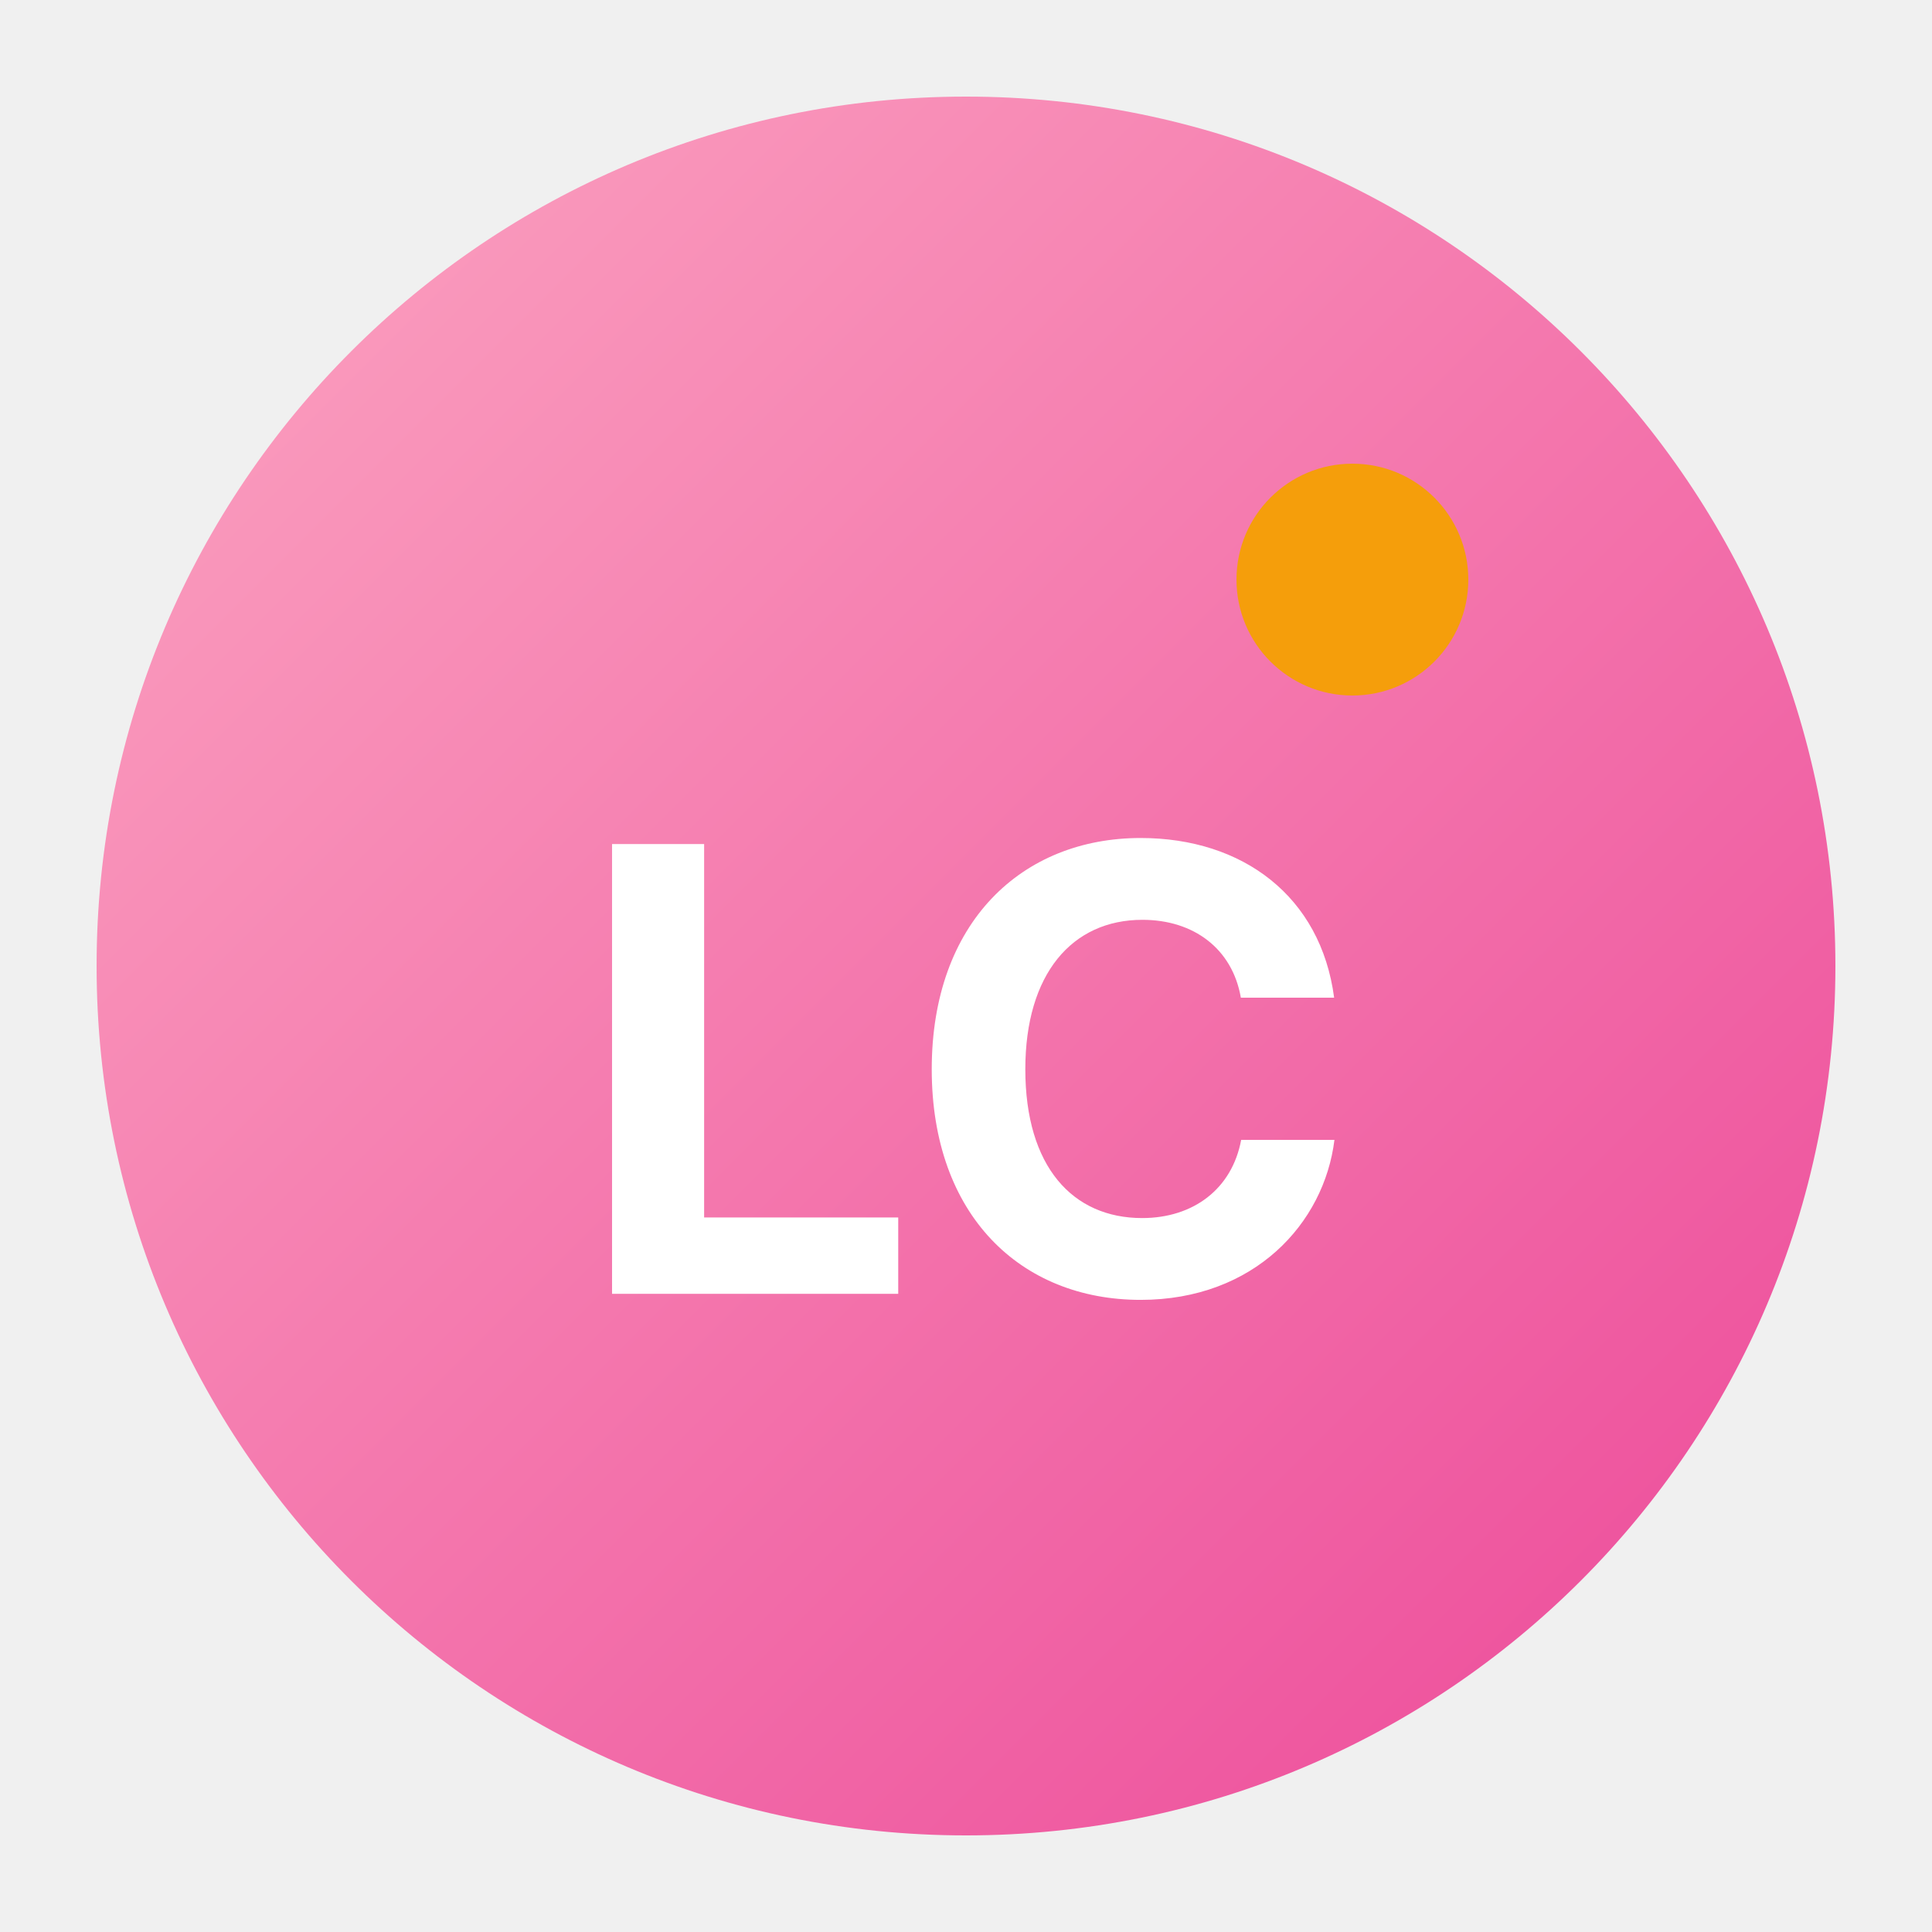
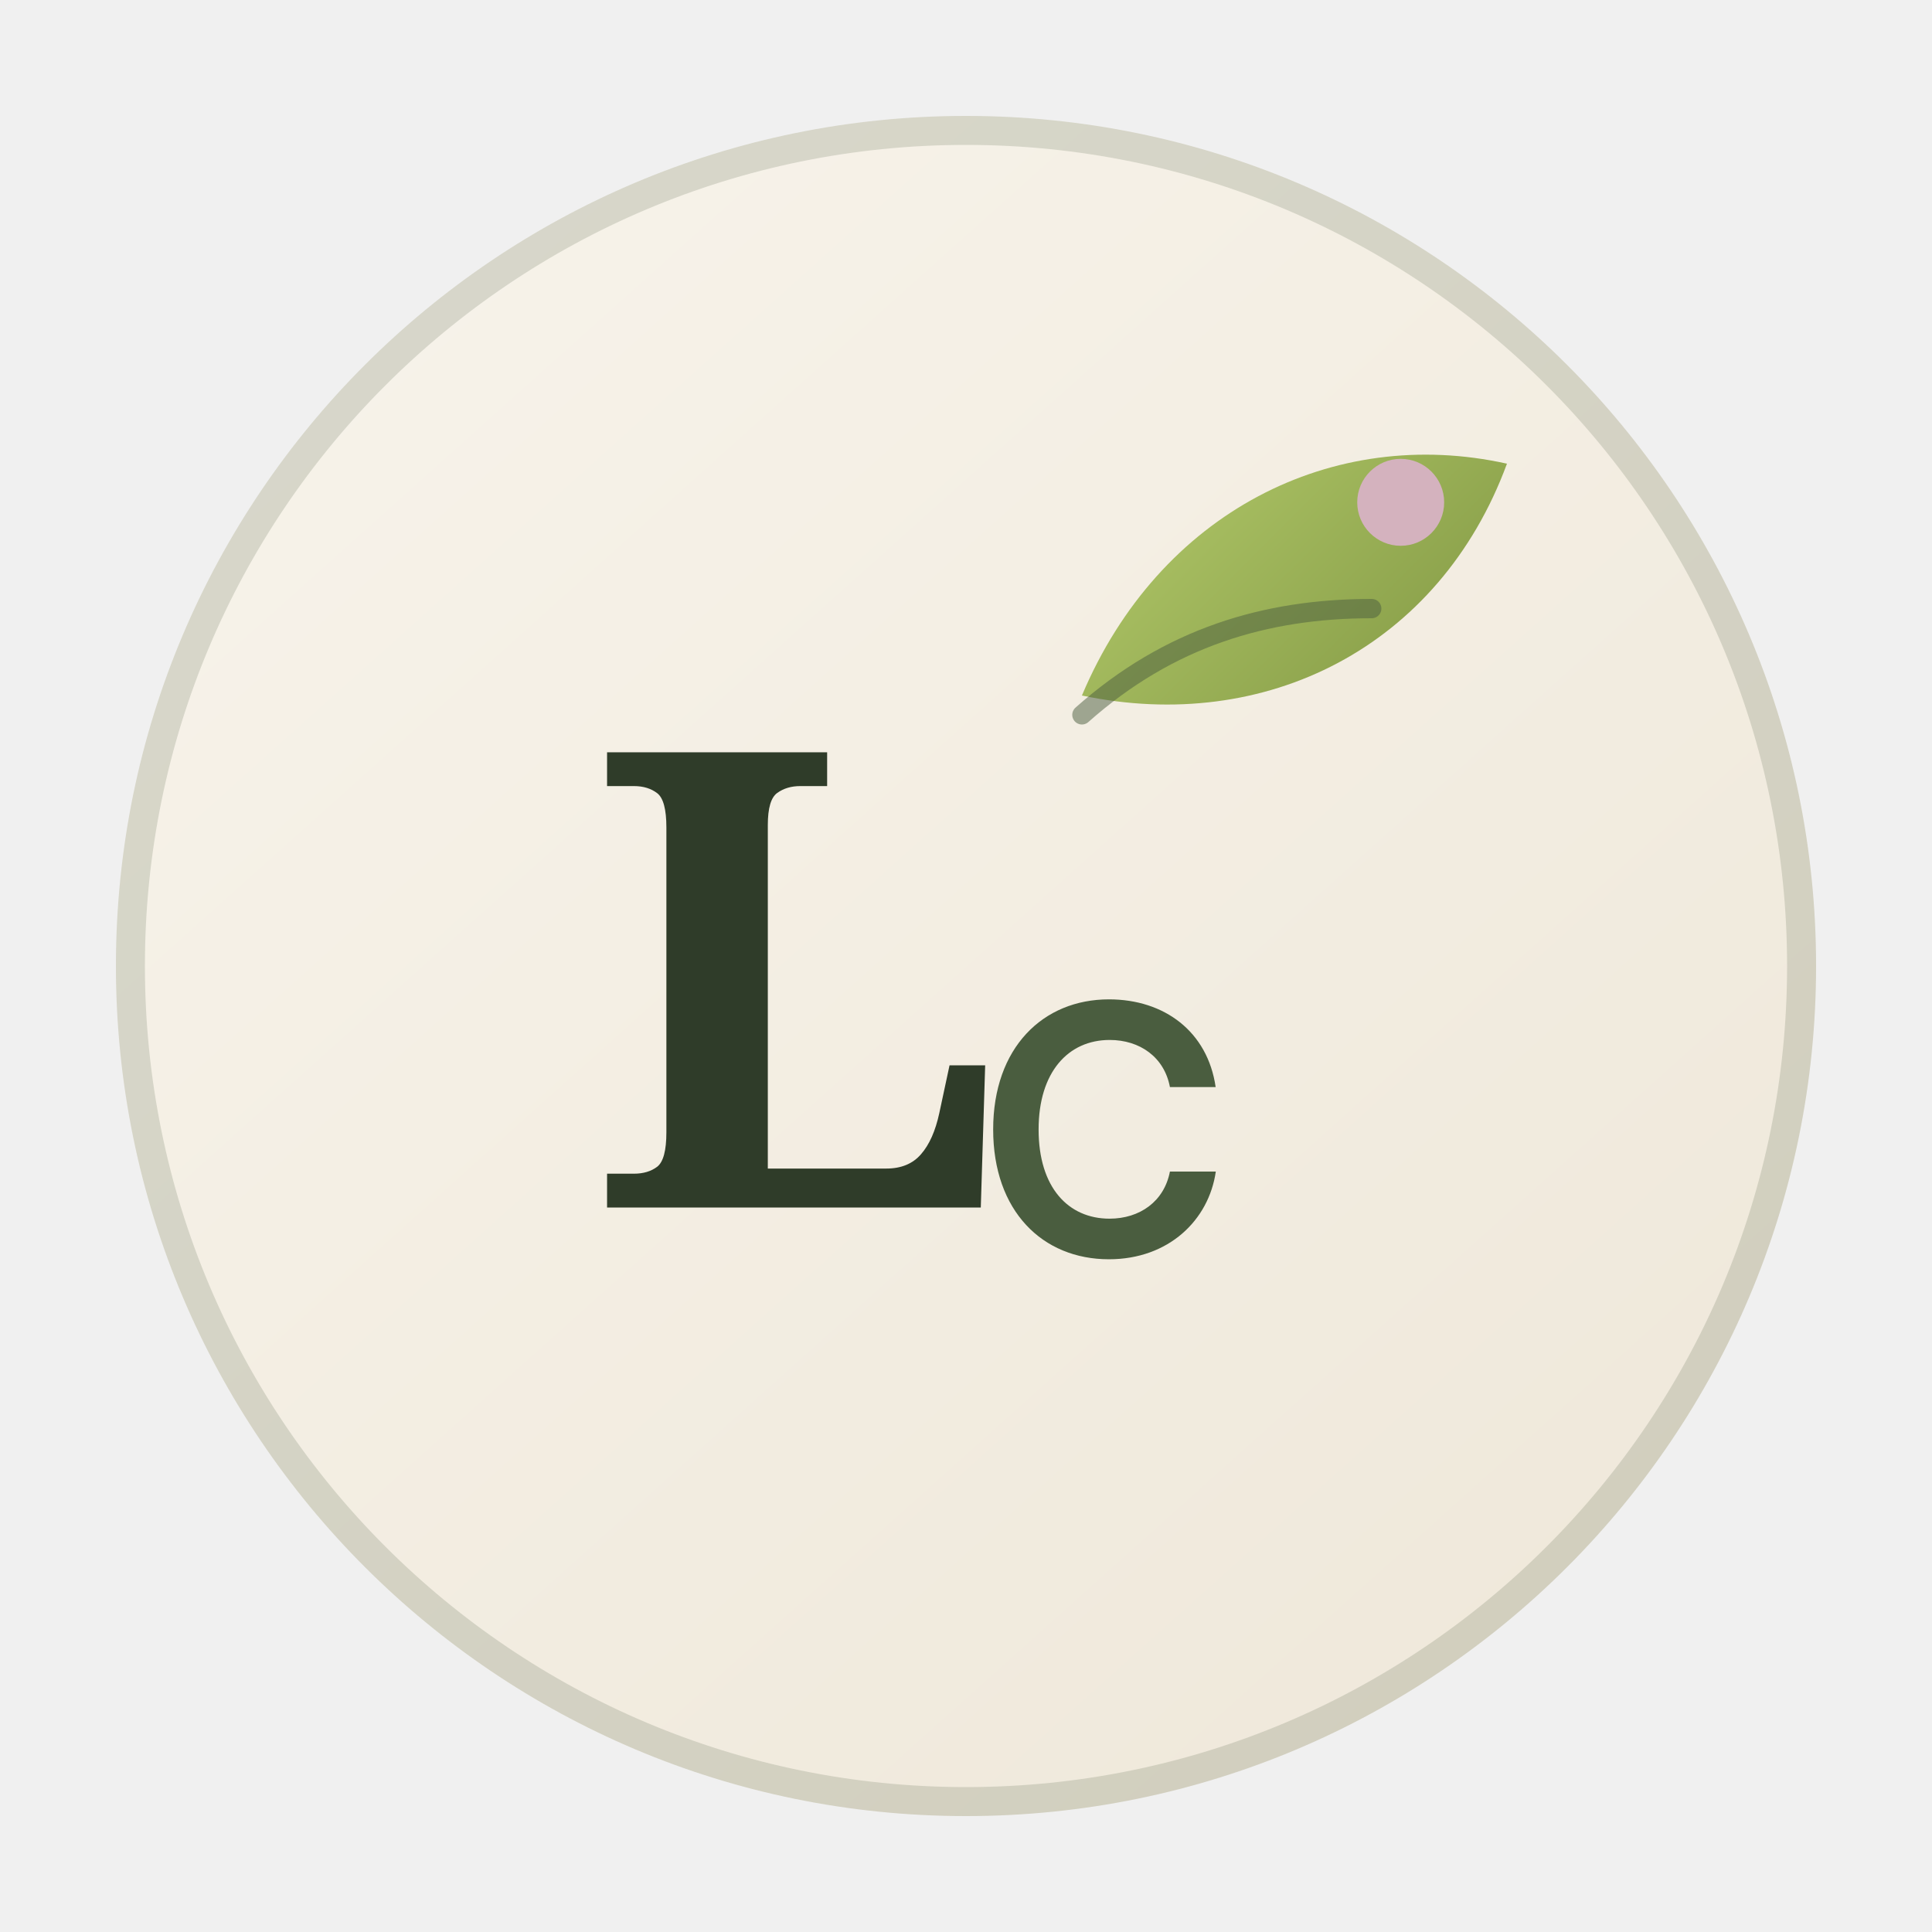
<svg xmlns="http://www.w3.org/2000/svg" width="200" height="200" viewBox="0 0 200 200" fill="none" aria-labelledby="logoBadgeTitle" role="img">
  <defs>
-     <linearGradient id="g2" x1="0" x2="1" y1="0" y2="1">
-       <stop offset="0%" stop-color="rgb(252,165,193)" />
-       <stop offset="100%" stop-color="rgb(236,72,153)" />
+     <linearGradient id="badgeCream" x1="30" y1="24" x2="168" y2="178" gradientUnits="userSpaceOnUse">
+       <stop offset="0" stop-color="#F7F3EA" />
+       <stop offset="1" stop-color="#EFE8DA" />
+     </linearGradient>
+     <linearGradient id="badgeLeaf" x1="113" y1="44" x2="152" y2="83" gradientUnits="userSpaceOnUse">
+       <stop offset="0" stop-color="#B5CC6C" />
+       <stop offset="1" stop-color="#7C923F" />
    </linearGradient>
  </defs>
-   <circle cx="100" cy="100" r="90" fill="url(#g2)" />
-   <circle cx="140" cy="60" r="12" fill="rgb(245,158,11)" />
-   <text x="50%" y="55%" dominant-baseline="middle" text-anchor="middle" font-family="Inter, system-ui, -apple-system, 'Segoe UI', Roboto, 'Helvetica Neue', Arial" font-size="64" font-weight="700" fill="white">LC</text>
+   <circle cx="100" cy="100" r="88" fill="url(#badgeCream)" />
+   <circle cx="100" cy="100" r="86.5" stroke="#4A5D3F" stroke-opacity="0.18" stroke-width="3" />
+   <path d="M112 72C120 53 138 44 156 48C149 67 131 76 112 72Z" fill="url(#badgeLeaf)" />
+   <path d="M112 74C121 66 131 63 142 63" stroke="#4A5D3F" stroke-width="2" stroke-linecap="round" stroke-opacity="0.5" />
+   <circle cx="145" cy="52" r="4.5" fill="#D4B2BE" />
+   <text x="61" y="125" font-family="'Cormorant Garamond', Georgia, serif" font-size="66" font-weight="700" fill="#2F3C29">L</text>
+   <text x="101" y="130" font-family="Inter, system-ui, -apple-system, 'Segoe UI', Roboto, Arial" font-size="36" font-weight="600" fill="#4A5D3F">C</text>
</svg>
